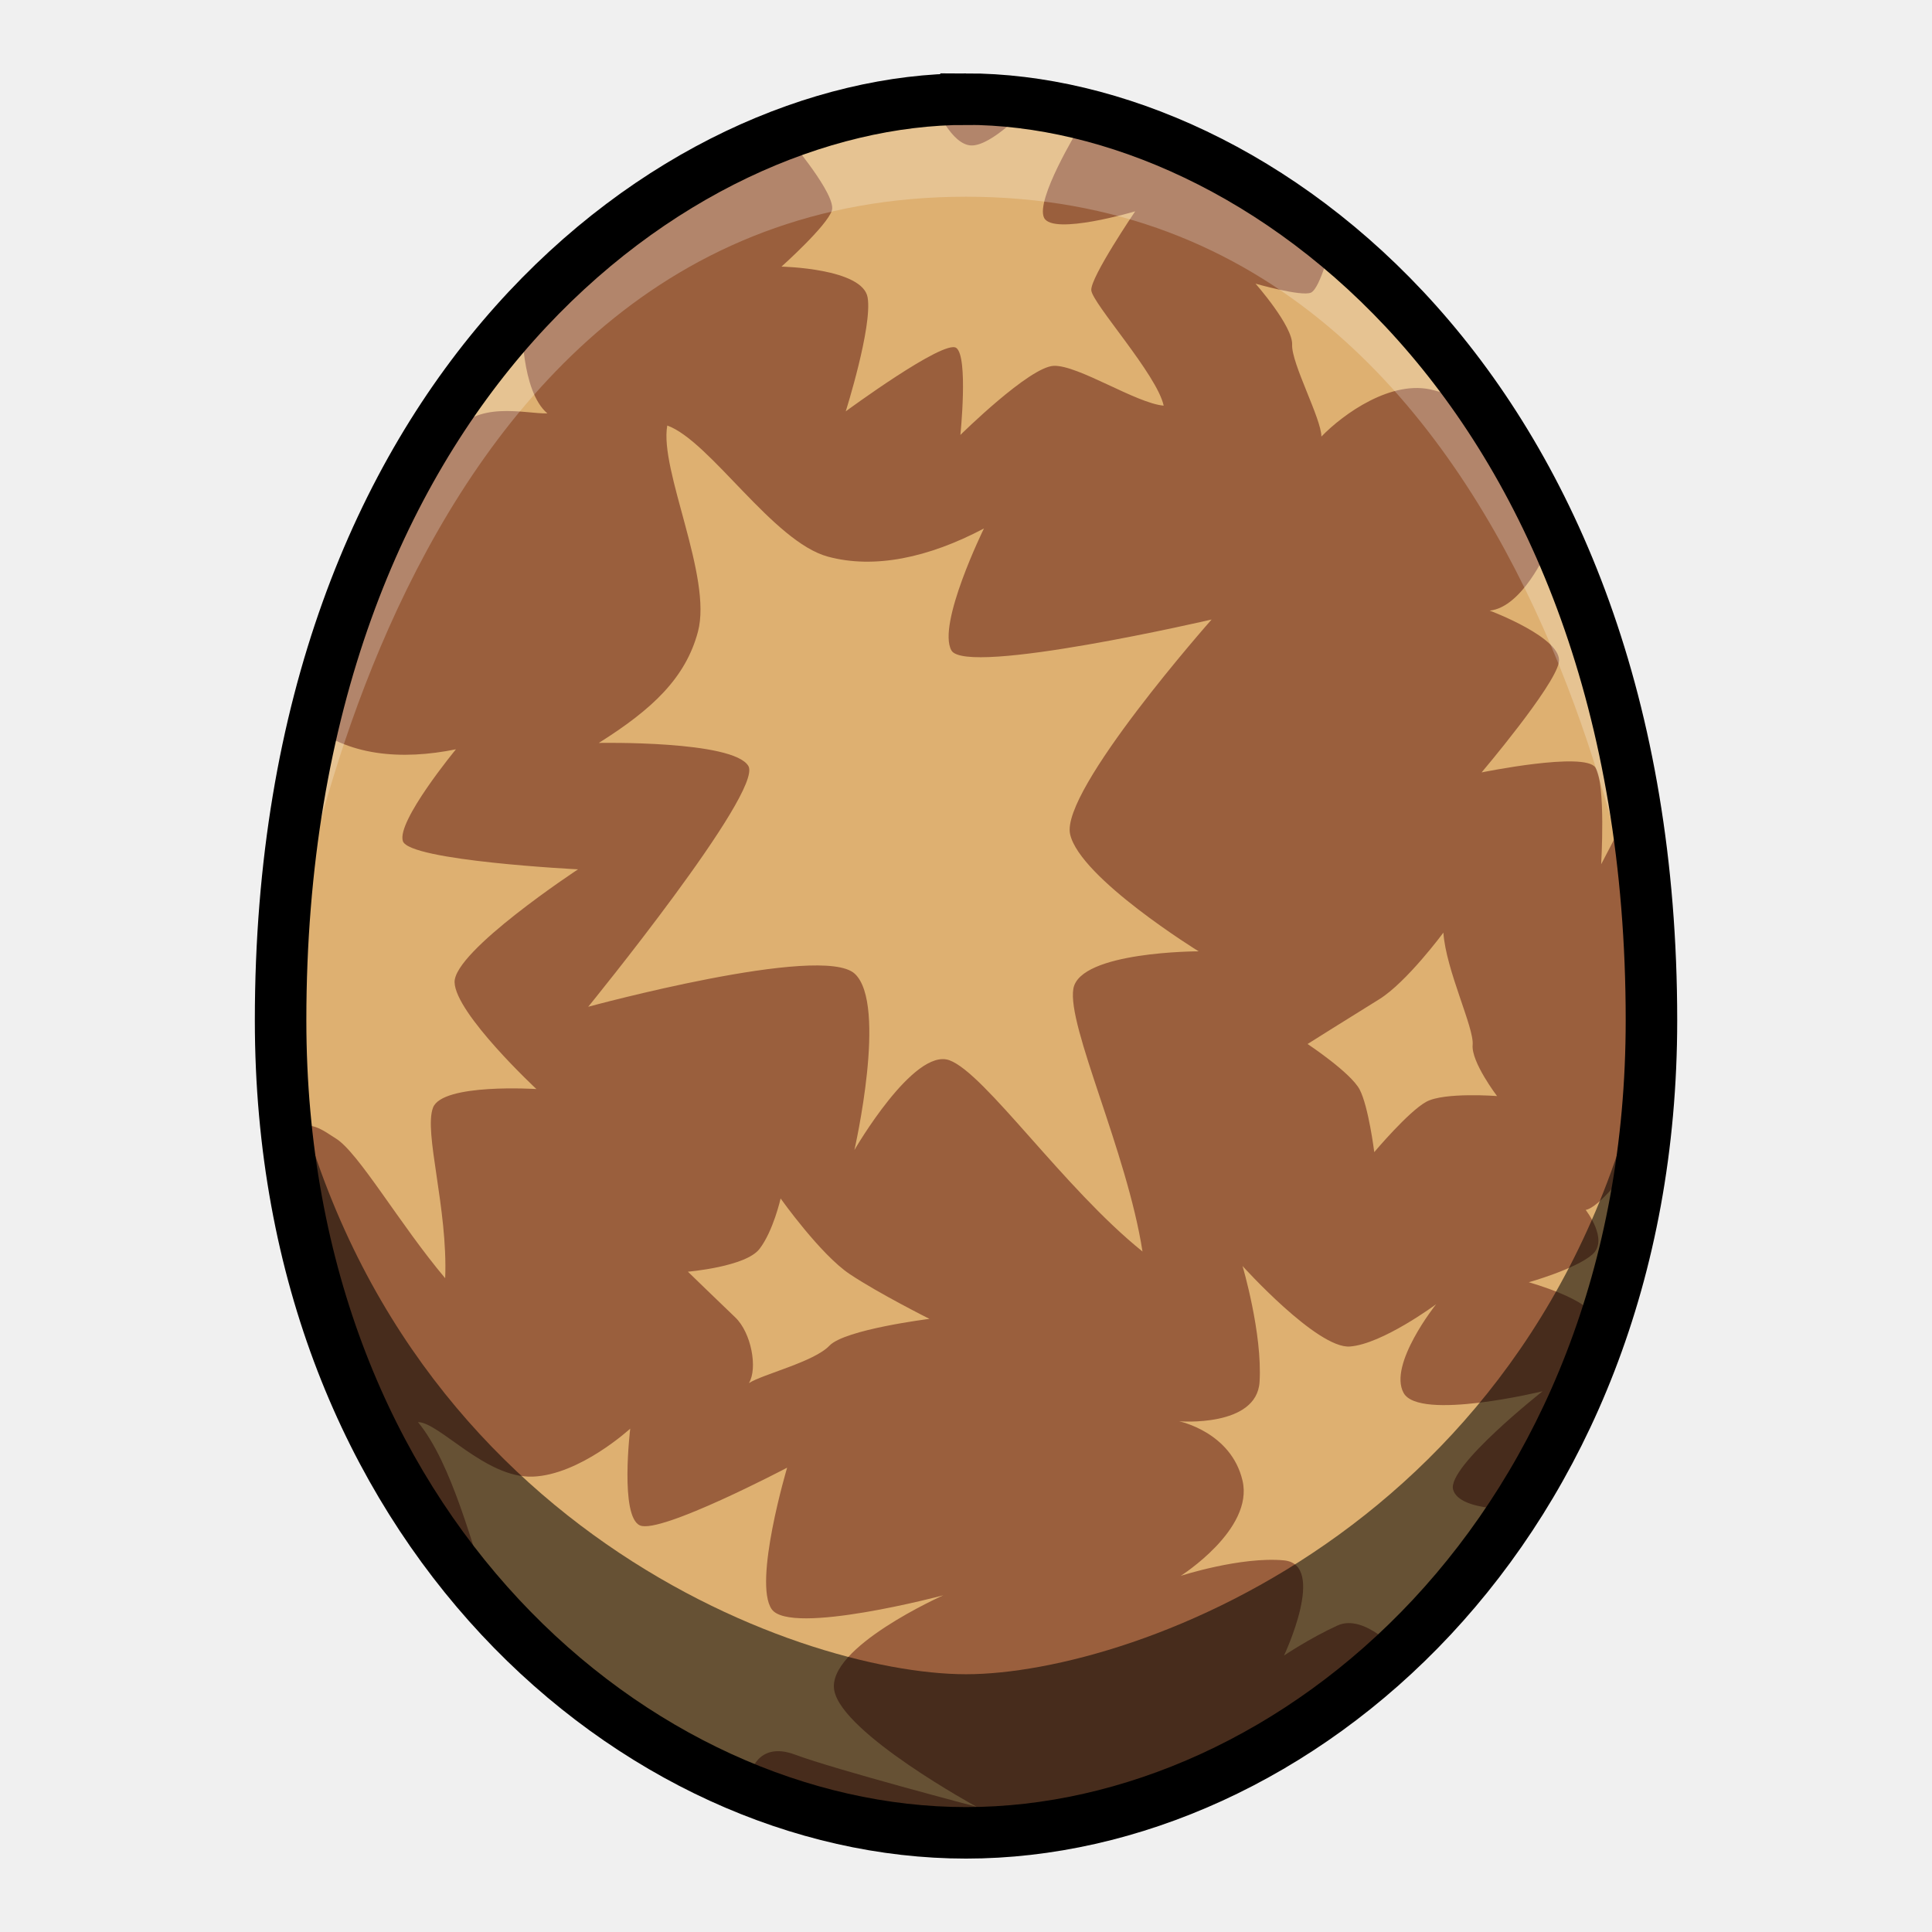
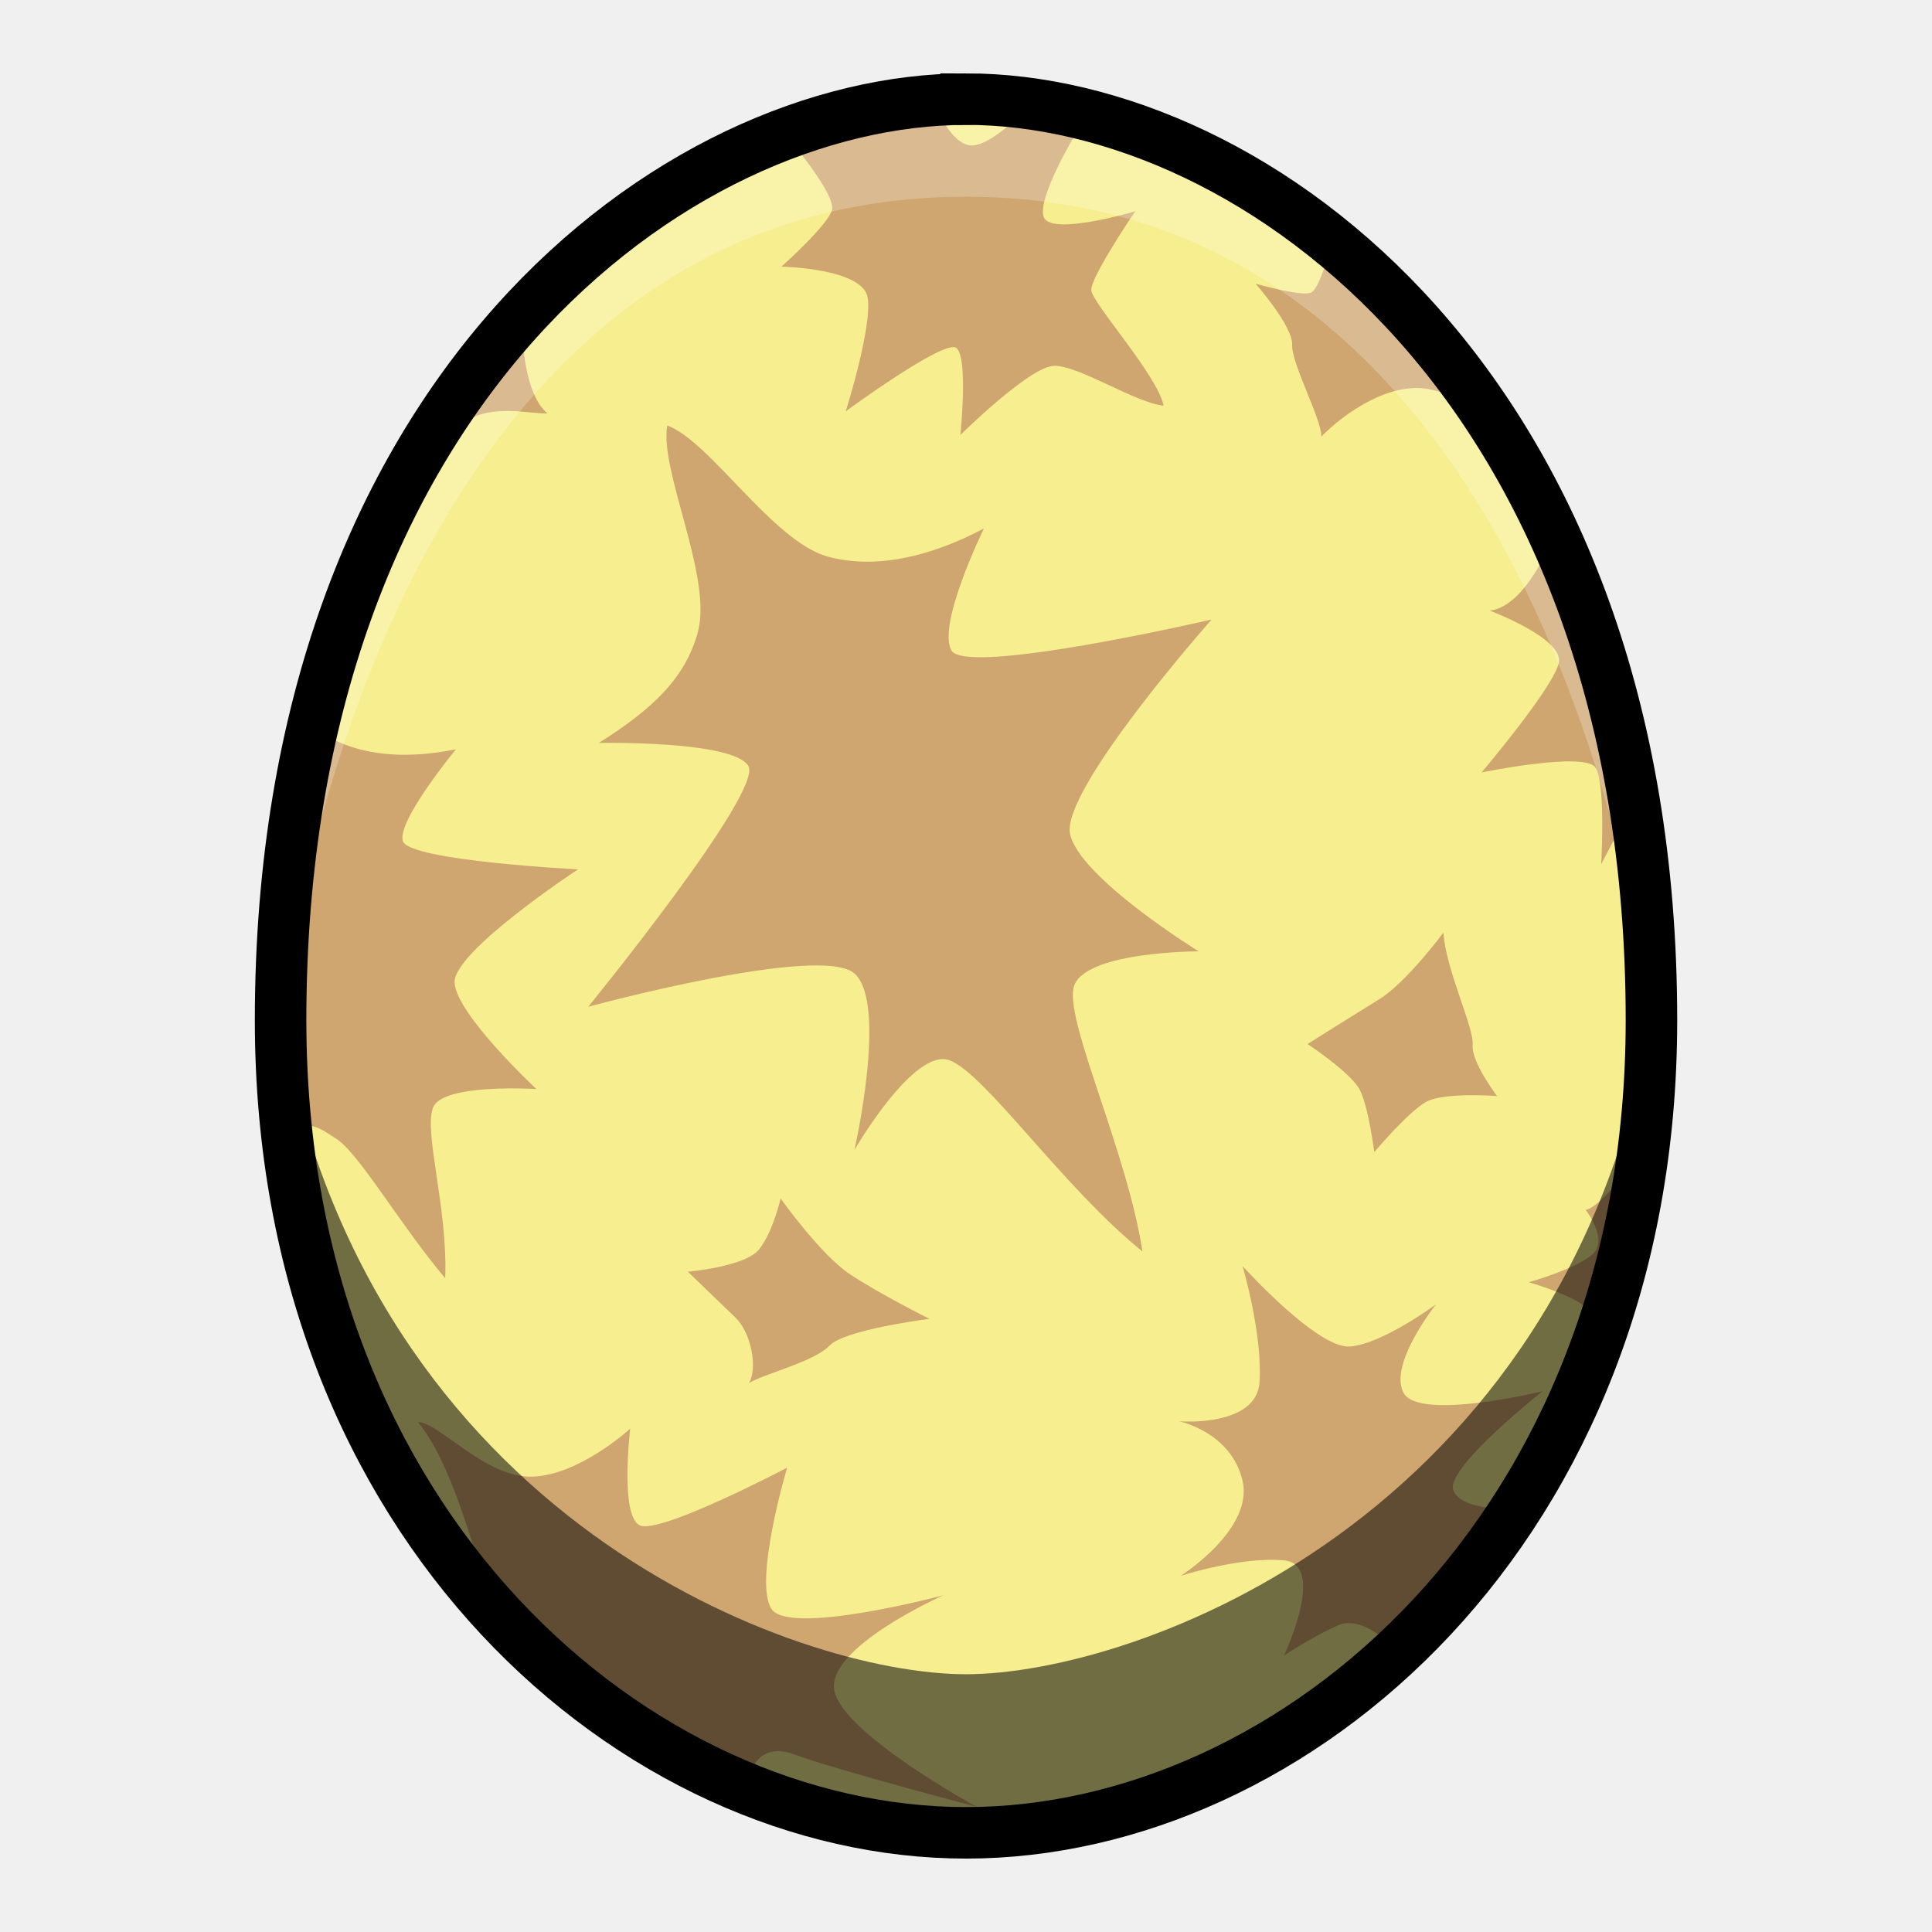
<svg xmlns="http://www.w3.org/2000/svg" viewBox="0 0 39.687 39.687">
-   <path d="M19.844 2.037c-5.953 0-14.08 5.976-14.08 18.922 0 10.441 7.34 16.691 14.08 16.691s14.08-6.25 14.08-16.691c0-12.946-8.127-18.923-14.08-18.923z" fill="#9a5f3d" />
-   <path d="m19.21 2.17-2.99.701s.968 1.136.868 1.453c-.1.318-1.035 1.153-1.035 1.153s1.67.033 1.77.635c.1.6-.45 2.338-.45 2.338s2.02-1.487 2.271-1.303c.25.184.084 1.788.084 1.788s1.42-1.404 1.92-1.42c.502-.017 1.688.768 2.256.818-.134-.635-1.47-2.105-1.487-2.372-.017-.267.902-1.62.902-1.62s-1.687.501-1.871.134c-.184-.368.702-1.82.702-1.82l-1.07-.419s-.701.752-1.118.752c-.419 0-.752-.819-.752-.819zm8.168 2.706-.017.083s-.233.969-.434 1.053c-.2.083-1.136-.185-1.136-.185s.768.87.752 1.254c-.017.384.601 1.52.601 1.887.451-.467 1.454-1.186 2.306-.952.852.234.801.1.801.1l-2.873-3.24zm-16.653 1.75-.969.78s-.968 2.268-.472 1.535c.496-.732 1.5-.437 1.96-.449-.543-.46-.52-1.866-.52-1.866zm2.982 2.115c-.166.915.931 3.108.63 4.236-.254.952-.94 1.595-2.036 2.284 0 0 2.76-.054 3.072.474.312.527-3.29 4.946-3.29 4.946s4.793-1.304 5.474-.68c.68.625-.006 3.623-.006 3.623s1.22-2.112 1.953-1.844c.732.269 2.346 2.627 3.965 3.928-.319-2.052-1.553-4.63-1.42-5.398.134-.768 2.573-.768 2.573-.768s-2.439-1.504-2.64-2.406c-.2-.902 2.907-4.41 2.907-4.41s-5.044 1.17-5.345.635c-.3-.534.668-2.505.668-2.505-1.144.604-2.252.835-3.203.579-1.128-.303-2.427-2.38-3.302-2.694zm18.064 2.582s-.501 1.153-1.17 1.22c0 0 1.521.568 1.42 1.069-.1.501-1.586 2.255-1.586 2.255s2.121-.434 2.338-.1c.217.334.118 1.987.118 1.987l.584-1.119-1.704-5.312zM6.325 14.838l-.612 2.466.29 5.937c.336-.283.662.003.892.143.464.28 1.319 1.77 2.25 2.873.056-1.442-.444-2.997-.25-3.504.193-.506 2.124-.382 2.124-.382s-1.664-1.55-1.681-2.193c-.017-.642 2.536-2.32 2.536-2.32s-3.464-.174-3.598-.579c-.134-.404 1.09-1.887 1.09-1.887-1.113.227-2.248.143-3.041-.554zm23.325 4.32s-.752 1.018-1.32 1.37c-.568.35-1.47.918-1.47.918s.885.585 1.07.935c.183.351.3 1.286.3 1.286s.702-.835 1.07-1.035c.367-.2 1.452-.117 1.452-.117s-.534-.701-.501-1.052c.033-.35-.55-1.537-.601-2.305zm3.775 4.878s-.568.768-.852.818c0 0 .484.618.134.918-.351.301-1.303.568-1.303.568s1.32.368 1.336.752c.017.384.719-1.202.719-1.202l-.034-1.854zm-17.39.584s-.15.668-.434 1.036c-.283.367-1.47.467-1.47.467s.636.618.97.936c.334.317.467 1.052.283 1.353.284-.184 1.336-.435 1.654-.769.317-.334 2.055-.551 2.055-.551s-1.036-.518-1.637-.919c-.601-.4-1.42-1.553-1.42-1.553zm9.489 1.386s.411 1.387.35 2.38c-.057.94-1.653.81-1.653.81s1.069.218 1.303 1.22c.234 1.003-1.27 1.955-1.27 1.955s1.236-.401 2.122-.318c.885.084 0 1.955 0 1.955s.55-.368 1.102-.618c.551-.25 1.253.55 1.253.55L31.254 31s-1.27.068-1.404-.4c-.133-.468 1.838-2.021 1.838-2.021s-2.54.618-2.856.033c-.318-.584.668-1.82.668-1.82s-1.103.818-1.771.868c-.669.05-2.205-1.654-2.205-1.654zM8.586 29.213c.701.852 1.119 2.556 1.537 3.792.417 1.236 5.278 3.475 5.278 3.475s.134-.736.935-.435c.802.301 3.725 1.07 3.725 1.07s-2.756-1.503-2.923-2.389c-.167-.885 2.239-1.955 2.239-1.955s-3.141.836-3.525.285c-.384-.552.317-2.907.317-2.907s-2.605 1.37-3.023 1.186c-.418-.184-.2-1.988-.2-1.988s-1.036.952-2.005.986c-.969.033-1.92-1.12-2.355-1.12z" fill="#deb071" />
+   <path d="M19.844 2.037c-5.953 0-14.08 5.976-14.08 18.922 0 10.441 7.34 16.691 14.08 16.691s14.08-6.25 14.08-16.691c0-12.946-8.127-18.923-14.08-18.923z" fill="#f7ee8f" />
+   <path d="m19.21 2.17-2.99.701s.968 1.136.868 1.453c-.1.318-1.035 1.153-1.035 1.153s1.67.033 1.77.635c.1.6-.45 2.338-.45 2.338s2.02-1.487 2.271-1.303c.25.184.084 1.788.084 1.788s1.42-1.404 1.92-1.42c.502-.017 1.688.768 2.256.818-.134-.635-1.47-2.105-1.487-2.372-.017-.267.902-1.62.902-1.62s-1.687.501-1.871.134c-.184-.368.702-1.82.702-1.82l-1.07-.419s-.701.752-1.118.752c-.419 0-.752-.819-.752-.819zm8.168 2.706-.017.083s-.233.969-.434 1.053c-.2.083-1.136-.185-1.136-.185s.768.87.752 1.254c-.017.384.601 1.52.601 1.887.451-.467 1.454-1.186 2.306-.952.852.234.801.1.801.1l-2.873-3.24zm-16.653 1.75-.969.78s-.968 2.268-.472 1.535c.496-.732 1.5-.437 1.96-.449-.543-.46-.52-1.866-.52-1.866zm2.982 2.115c-.166.915.931 3.108.63 4.236-.254.952-.94 1.595-2.036 2.284 0 0 2.76-.054 3.072.474.312.527-3.29 4.946-3.29 4.946s4.793-1.304 5.474-.68c.68.625-.006 3.623-.006 3.623s1.22-2.112 1.953-1.844c.732.269 2.346 2.627 3.965 3.928-.319-2.052-1.553-4.63-1.42-5.398.134-.768 2.573-.768 2.573-.768s-2.439-1.504-2.64-2.406c-.2-.902 2.907-4.41 2.907-4.41s-5.044 1.17-5.345.635c-.3-.534.668-2.505.668-2.505-1.144.604-2.252.835-3.203.579-1.128-.303-2.427-2.38-3.302-2.694zm18.064 2.582s-.501 1.153-1.17 1.22c0 0 1.521.568 1.42 1.069-.1.501-1.586 2.255-1.586 2.255s2.121-.434 2.338-.1c.217.334.118 1.987.118 1.987l.584-1.119-1.704-5.312zM6.325 14.838l-.612 2.466.29 5.937c.336-.283.662.003.892.143.464.28 1.319 1.77 2.25 2.873.056-1.442-.444-2.997-.25-3.504.193-.506 2.124-.382 2.124-.382s-1.664-1.55-1.681-2.193c-.017-.642 2.536-2.32 2.536-2.32s-3.464-.174-3.598-.579c-.134-.404 1.09-1.887 1.09-1.887-1.113.227-2.248.143-3.041-.554zm23.325 4.32s-.752 1.018-1.32 1.37c-.568.35-1.47.918-1.47.918s.885.585 1.07.935c.183.351.3 1.286.3 1.286s.702-.835 1.07-1.035c.367-.2 1.452-.117 1.452-.117s-.534-.701-.501-1.052c.033-.35-.55-1.537-.601-2.305zm3.775 4.878s-.568.768-.852.818c0 0 .484.618.134.918-.351.301-1.303.568-1.303.568s1.32.368 1.336.752c.017.384.719-1.202.719-1.202l-.034-1.854zm-17.39.584s-.15.668-.434 1.036c-.283.367-1.47.467-1.47.467s.636.618.97.936c.334.317.467 1.052.283 1.353.284-.184 1.336-.435 1.654-.769.317-.334 2.055-.551 2.055-.551s-1.036-.518-1.637-.919c-.601-.4-1.42-1.553-1.42-1.553zm9.489 1.386s.411 1.387.35 2.38c-.057.94-1.653.81-1.653.81s1.069.218 1.303 1.22c.234 1.003-1.27 1.955-1.27 1.955s1.236-.401 2.122-.318c.885.084 0 1.955 0 1.955s.55-.368 1.102-.618c.551-.25 1.253.55 1.253.55L31.254 31s-1.27.068-1.404-.4c-.133-.468 1.838-2.021 1.838-2.021s-2.54.618-2.856.033c-.318-.584.668-1.82.668-1.82s-1.103.818-1.771.868c-.669.05-2.205-1.654-2.205-1.654zM8.586 29.213c.701.852 1.119 2.556 1.537 3.792.417 1.236 5.278 3.475 5.278 3.475s.134-.736.935-.435c.802.301 3.725 1.07 3.725 1.07s-2.756-1.503-2.923-2.389c-.167-.885 2.239-1.955 2.239-1.955s-3.141.836-3.525.285c-.384-.552.317-2.907.317-2.907s-2.605 1.37-3.023 1.186c-.418-.184-.2-1.988-.2-1.988s-1.036.952-2.005.986c-.969.033-1.92-1.12-2.355-1.12z" fill="#cfa66f" />
  <path d="M19.844 2.037c-8.886 0-14.08 9.48-14.08 18.922 0 0 1.718-16.918 14.08-16.918s14.08 16.918 14.08 16.918c0-9.442-5.195-18.923-14.08-18.923z" opacity=".238" fill="#fff" />
  <path d="M5.764 20.959c.25 12.682 10.938 16.691 14.08 16.691 3.141 0 13.83-4.009 14.08-16.691-1.822 10.27-10.607 13.433-14.08 13.433-3.474 0-12.258-3.164-14.08-13.433z" opacity=".541" />
  <path d="M19.844 2.037c-5.953 0-14.08 5.976-14.08 18.922 0 10.441 7.34 16.691 14.08 16.691s14.08-6.25 14.08-16.691c0-12.946-8.127-18.923-14.08-18.923z" fill="none" stroke="#000" stroke-width="1.058" />
</svg>
